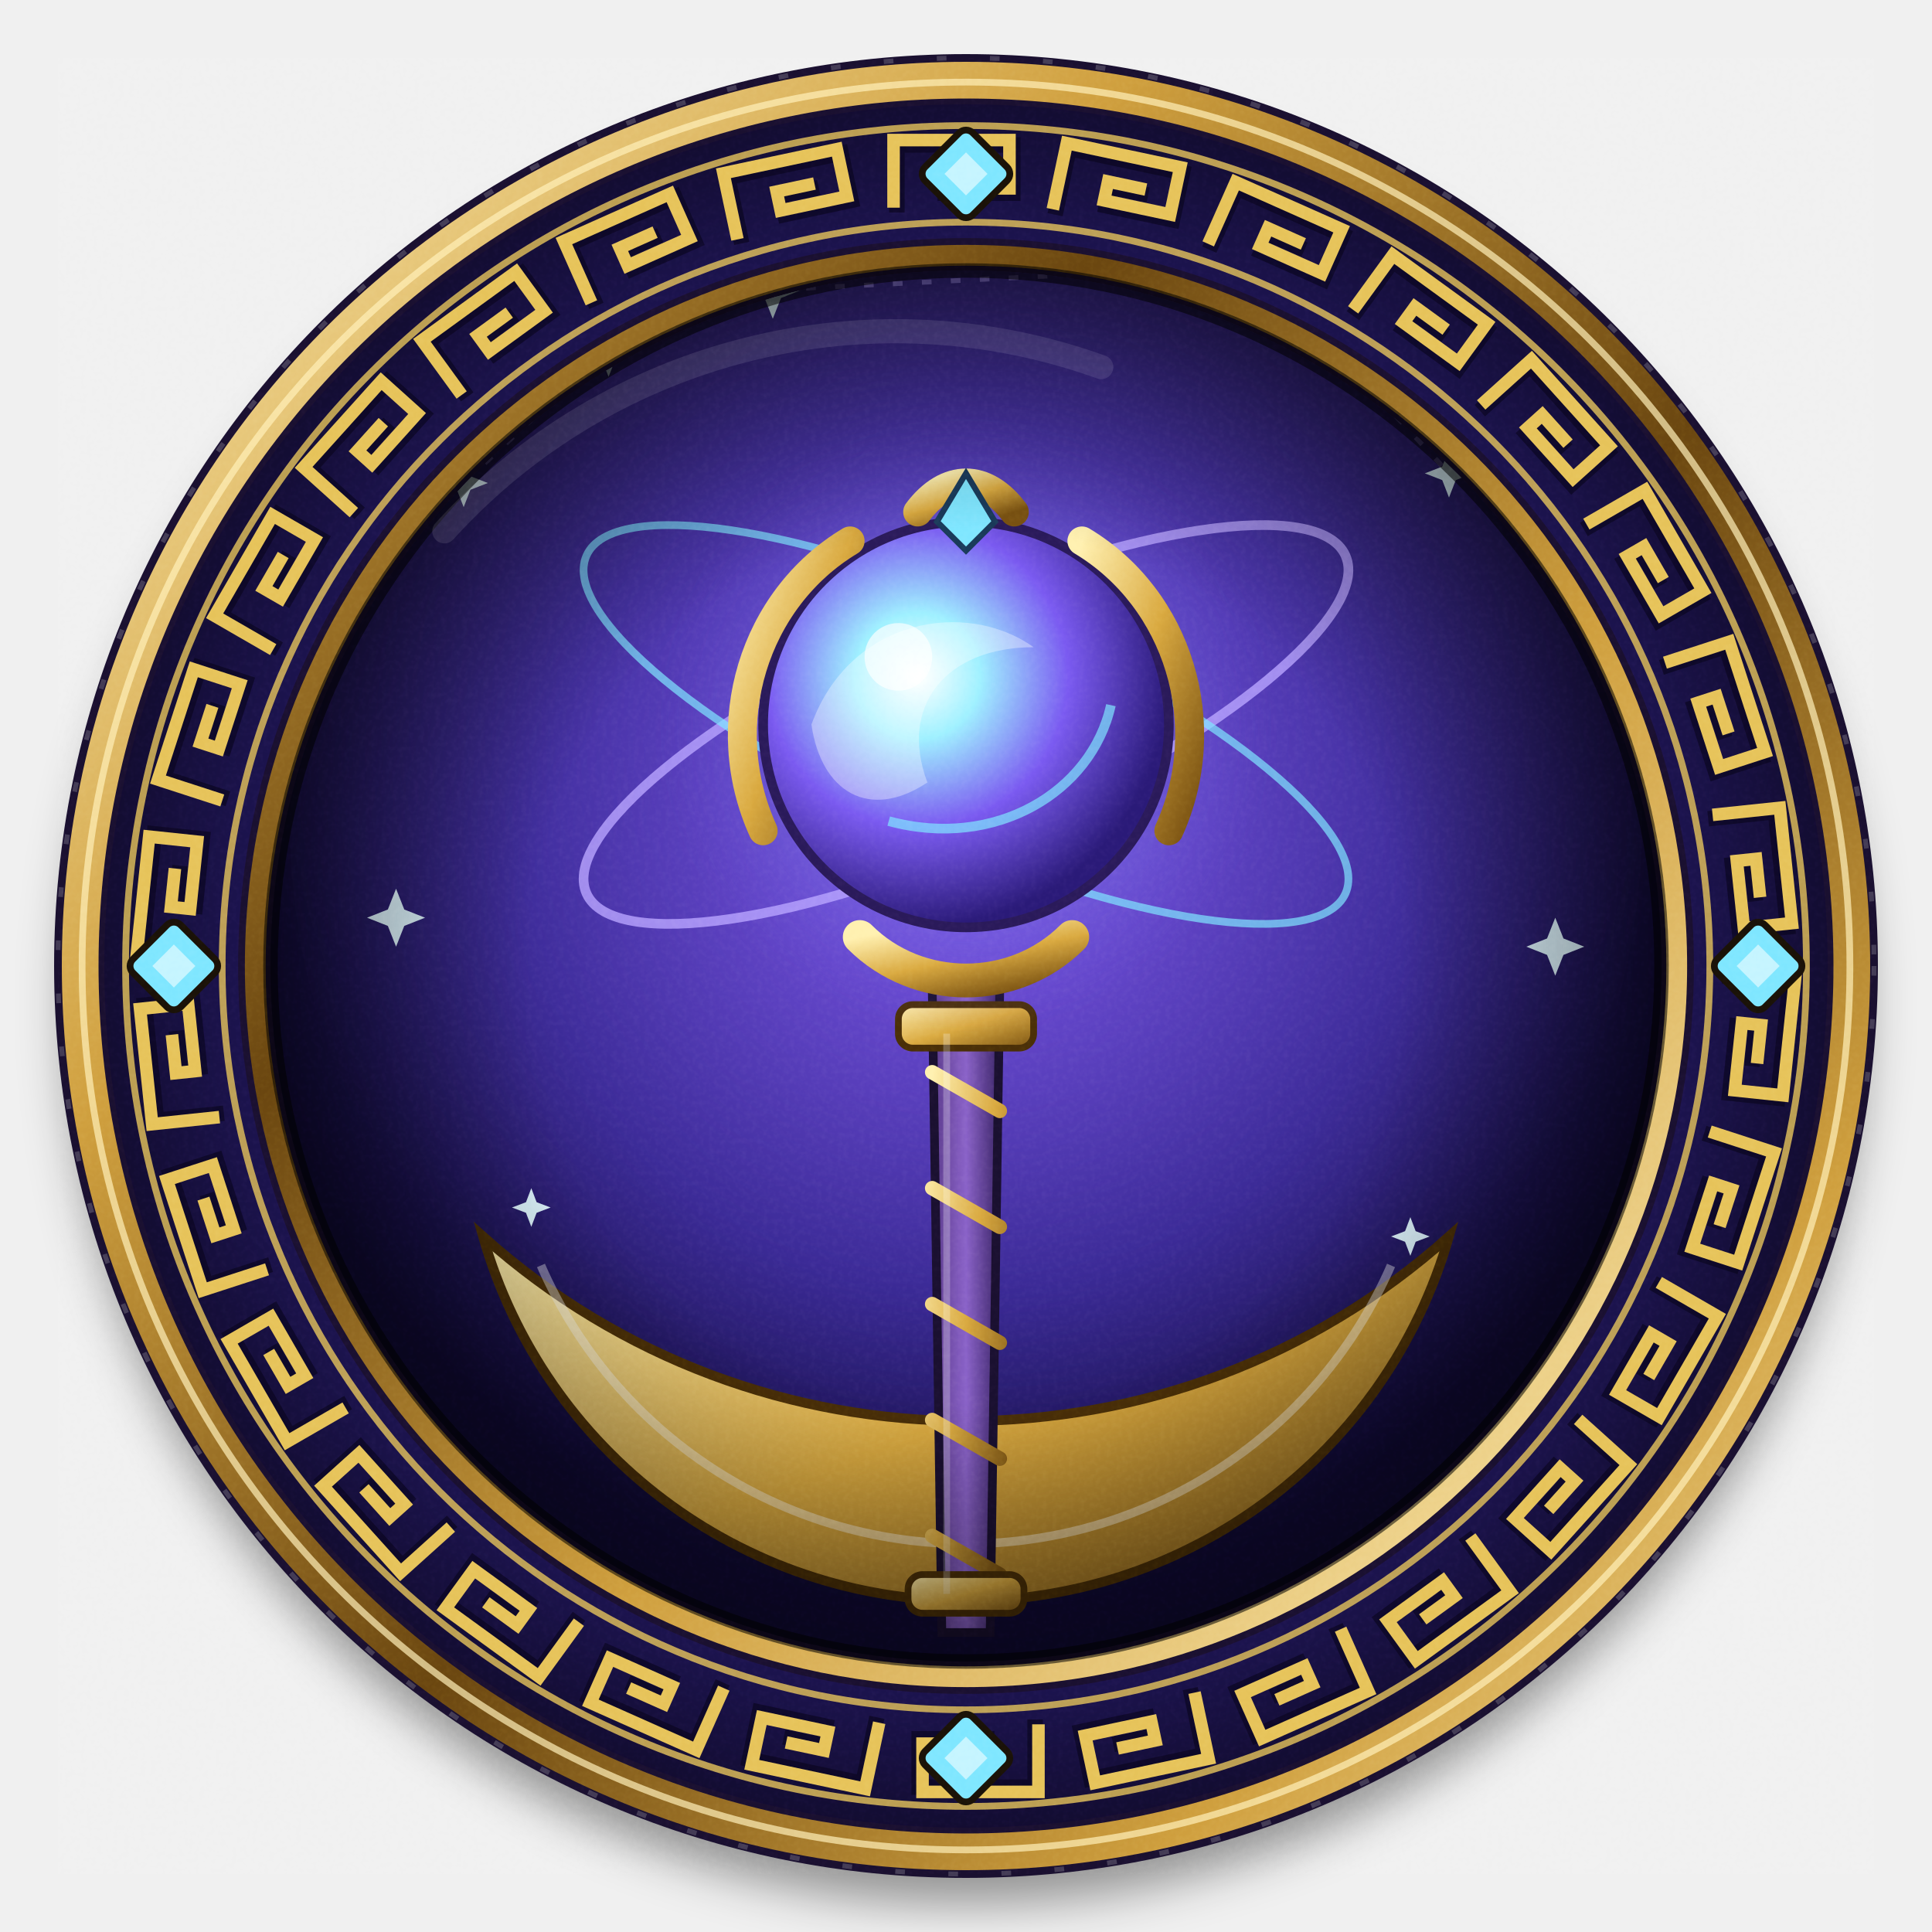
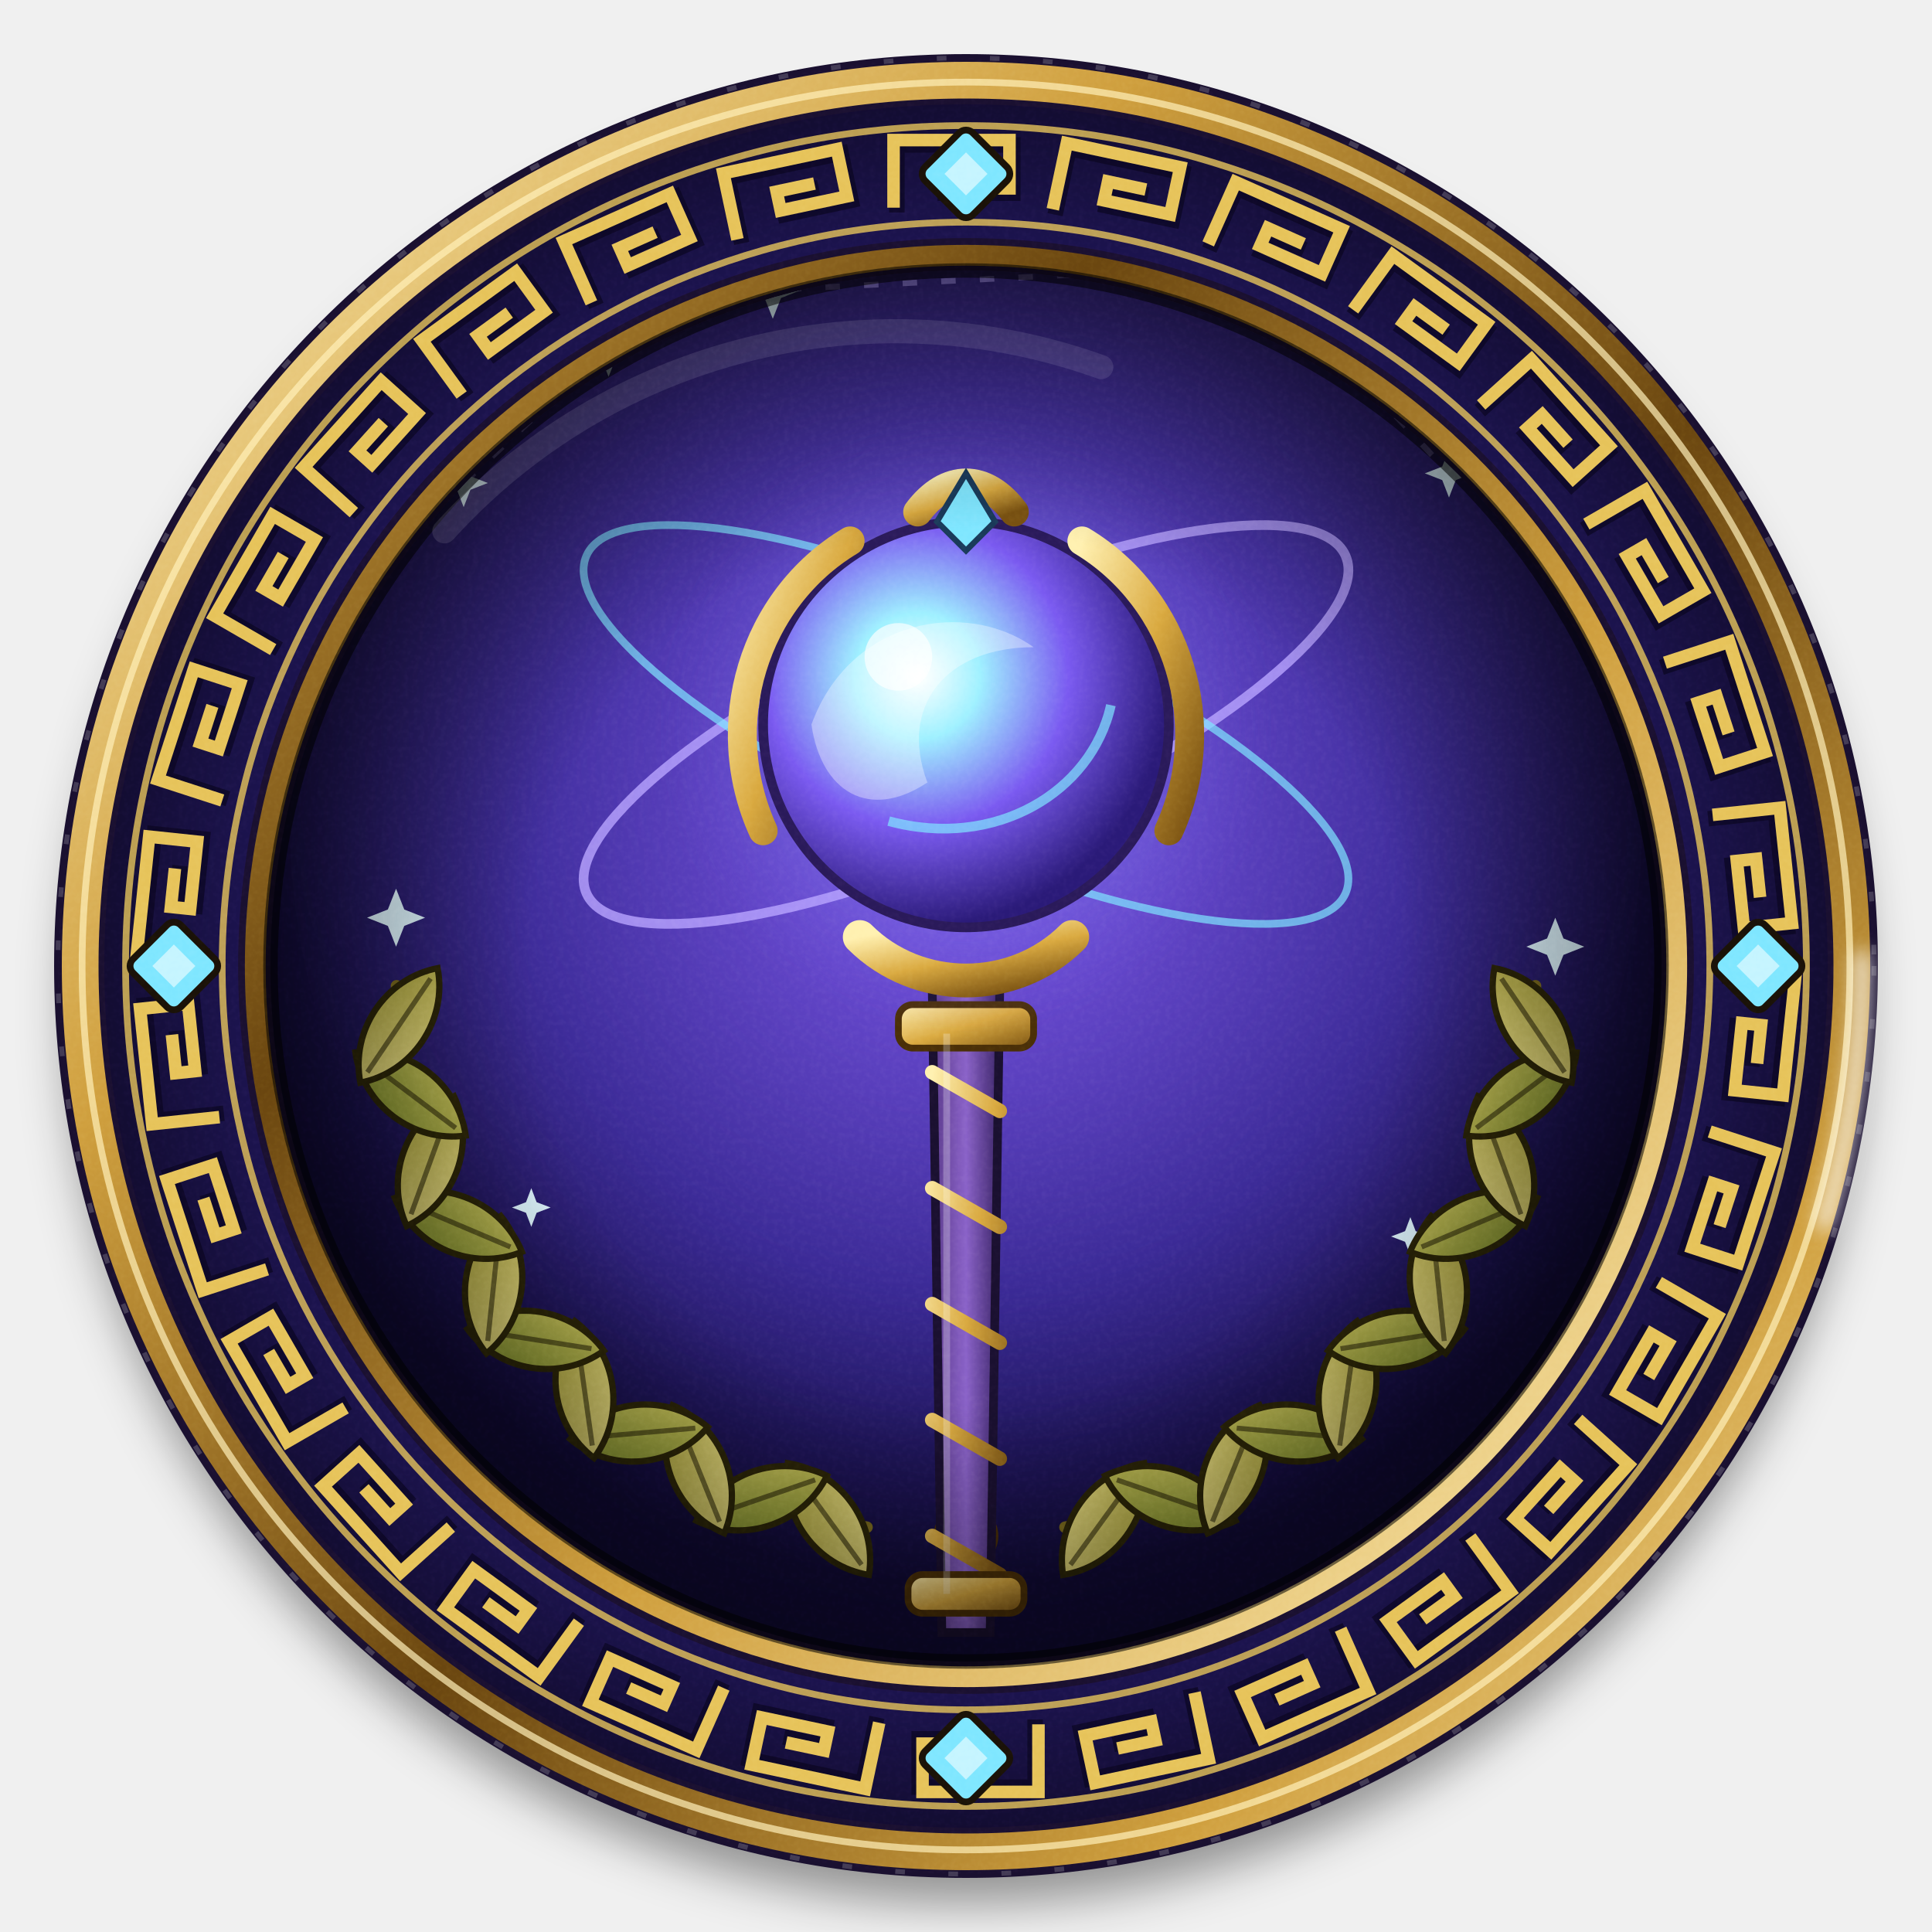
<svg xmlns="http://www.w3.org/2000/svg" width="400" height="400" viewBox="0 0 400 400" role="img" aria-label="Маг">
  <defs>
-     <style>.m-st{animation:m-st 3.4s ease-in-out infinite;transform-box:fill-box;transform-origin:center}@keyframes m-st{0%,100%{opacity:.3;transform:scale(.7)}50%{opacity:1;transform:scale(1.15)}}
+     <style>.m-br{transform-box:fill-box;transform-origin:center;animation:m-br 7s ease-in-out infinite alternate}@keyframes m-br{from{transform:translateY(1.5px) scale(.996)}to{transform:translateY(-2px) scale(1.012)}}.m-rim{transform-box:fill-box;transform-origin:center;animation:m-rim 8s linear infinite}@keyframes m-rim{to{transform:rotate(360deg)}}.m-gem{animation:m-gem 3s ease-in-out infinite}@keyframes m-gem{0%,100%{opacity:.7}50%{opacity:1}}.m-st{animation:m-st 3.4s ease-in-out infinite;transform-box:fill-box;transform-origin:center}@keyframes m-st{0%,100%{opacity:.3;transform:scale(.7)}50%{opacity:1;transform:scale(1.15)}}
+ .m-lf{transform-box:fill-box;transform-origin:50% 100%;animation:m-lf 4s ease-in-out infinite alternate}@keyframes m-lf{from{transform:rotate(-6deg)}to{transform:rotate(6deg)}}
+ .m-flow{animation:m-flow 2.4s linear infinite}@keyframes m-flow{to{stroke-dashoffset:-16}}
+ .m-pulse{transform-box:fill-box;transform-origin:center;animation:m-pulse 3.2s ease-in-out infinite alternate}@keyframes m-pulse{from{transform:scale(.96)}to{transform:scale(1.05)}}
.m-orb1{transform-box:fill-box;transform-origin:center;animation:m-o1 9s linear infinite}@keyframes m-o1{to{transform:rotate(360deg)}}
.m-orb2{transform-box:fill-box;transform-origin:center;animation:m-o1 13s linear infinite reverse}@media (prefers-reduced-motion:reduce){*{animation:none!important}}</style>
    <linearGradient id="m-metal" x1="0" y1="0" x2="1" y2="1">
      <stop offset="0" stop-color="#fff0b8" />
      <stop offset=".3" stop-color="#cf9f3e" />
      <stop offset=".55" stop-color="#6a4610" />
      <stop offset=".8" stop-color="#cf9f3e" />
      <stop offset="1" stop-color="#fff0b8" />
    </linearGradient>
    <linearGradient id="m-metal2" x1="1" y1="1" x2="0" y2="0">
      <stop offset="0" stop-color="#fff0b8" />
      <stop offset=".4" stop-color="#cf9f3e" />
      <stop offset=".7" stop-color="#6a4610" />
      <stop offset="1" stop-color="#cf9f3e" />
    </linearGradient>
    <radialGradient id="m-field" cx="200" cy="178" r="150" gradientUnits="userSpaceOnUse">
      <stop offset="0" stop-color="#6a4ad0" />
      <stop offset=".6" stop-color="#32248a" />
      <stop offset="1" stop-color="#100a34" />
    </radialGradient>
    <radialGradient id="m-vig" cx="200" cy="200" r="146" gradientUnits="userSpaceOnUse">
      <stop offset=".62" stop-color="#000" stop-opacity="0" />
      <stop offset="1" stop-color="#000" stop-opacity=".46" />
    </radialGradient>
    <radialGradient id="m-ringfill" cx="200" cy="200" r="180" gradientUnits="userSpaceOnUse">
      <stop offset=".78" stop-color="#1f1658" />
      <stop offset="1" stop-color="#120c30" />
    </radialGradient>
    <filter id="m-bl" x="-30%" y="-30%" width="160%" height="160%">
      <feGaussianBlur stdDeviation="5" />
    </filter>
    <filter id="m-bl2" x="-50%" y="-50%" width="200%" height="200%">
      <feGaussianBlur stdDeviation="2" />
    </filter>
    <filter id="m-grain" x="0" y="0" width="100%" height="100%">
      <feTurbulence type="fractalNoise" baseFrequency=".9" numOctaves="2" seed="4" />
      <feColorMatrix type="matrix" values="0 0 0 0 1  0 0 0 0 .95  0 0 0 0 .85  0 0 0 .7 -.28" />
    </filter>
    <clipPath id="m-clip">
      <circle cx="200" cy="200" r="144" />
    </clipPath>
+     <clipPath id="m-rim">
+       <circle cx="200" cy="200" r="188" />
+     </clipPath>
    <linearGradient id="m-gold" x1="0" y1="0" x2="1" y2="1">
      <stop offset="0" stop-color="#fff0b0" />
      <stop offset=".5" stop-color="#d9a940" />
      <stop offset="1" stop-color="#7a5212" />
+     </linearGradient>
+     <linearGradient id="m-leafA" x1="0" y1="0" x2="1" y2="1">
+       <stop offset="0" stop-color="#e8dc84" />
+       <stop offset="1" stop-color="#a8a03a" />
+     </linearGradient>
+     <linearGradient id="m-leafB" x1="0" y1="0" x2="1" y2="1">
+       <stop offset="0" stop-color="#c8c05a" />
+       <stop offset="1" stop-color="#7a8a2a" />
    </linearGradient>
    <linearGradient id="m-wood" x1="0" y1="0" x2="1" y2="0">
      <stop offset="0" stop-color="#5a3a8a" />
      <stop offset=".5" stop-color="#8a62c8" />
      <stop offset="1" stop-color="#3a2466" />
    </linearGradient>
    <radialGradient id="m-orb" cx="190" cy="140" r="52" gradientUnits="userSpaceOnUse">
      <stop offset="0" stop-color="#ffffff" />
      <stop offset=".25" stop-color="#9ff0ff" />
      <stop offset=".6" stop-color="#7a5af0" />
      <stop offset="1" stop-color="#2a1a78" />
    </radialGradient>
    <radialGradient id="m-aura">
      <stop offset="0" stop-color="#9ff0ff" stop-opacity=".55" />
      <stop offset="1" stop-color="#7a5af0" stop-opacity="0" />
    </radialGradient>
    <radialGradient id="m-sky" cx="200" cy="150" r="150" gradientUnits="userSpaceOnUse">
      <stop offset="0" stop-color="#8a62ff" stop-opacity=".45" />
      <stop offset="1" stop-color="#8a62ff" stop-opacity="0" />
    </radialGradient>
  </defs>
  <circle cx="200" cy="208" r="186" fill="#000" opacity=".4" filter="url(#m-bl)" />
  <circle cx="200" cy="200" r="188" fill="url(#m-metal)" />
  <circle cx="200" cy="200" r="188" fill="none" stroke="#1a1030" stroke-width="1.6" />
  <circle cx="200" cy="200" r="183" fill="none" stroke="#fff0b8" stroke-width="1.4" opacity=".7" />
  <circle cx="200" cy="200" r="179" fill="url(#m-ringfill)" stroke="#1a1030" stroke-width="1.2" />
  <circle cx="200" cy="200" r="174" fill="none" stroke="#e6c35a" stroke-width="1.4" opacity=".8" />
  <circle cx="200" cy="200" r="154" fill="none" stroke="#e6c35a" stroke-width="1.4" opacity=".8" />
  <g transform="translate(200.0 36.0) rotate(0.0)">
    <path d="M-15,7 V-7 H9 V3 H-5 V-1 H3" transform="translate(.7 1)" stroke="#0a0620" stroke-width="3.2" fill="none" opacity=".7" />
    <path d="M-15,7 V-7 H9 V3 H-5 V-1 H3" stroke="#e6c35a" stroke-width="2.6" fill="none" stroke-linejoin="miter" />
  </g>
  <g transform="translate(234.1 39.6) rotate(12.0)">
    <path d="M-15,7 V-7 H9 V3 H-5 V-1 H3" transform="translate(.7 1)" stroke="#0a0620" stroke-width="3.2" fill="none" opacity=".7" />
    <path d="M-15,7 V-7 H9 V3 H-5 V-1 H3" stroke="#e6c35a" stroke-width="2.6" fill="none" stroke-linejoin="miter" />
  </g>
  <g transform="translate(266.7 50.2) rotate(24.0)">
    <path d="M-15,7 V-7 H9 V3 H-5 V-1 H3" transform="translate(.7 1)" stroke="#0a0620" stroke-width="3.2" fill="none" opacity=".7" />
    <path d="M-15,7 V-7 H9 V3 H-5 V-1 H3" stroke="#e6c35a" stroke-width="2.6" fill="none" stroke-linejoin="miter" />
  </g>
  <g transform="translate(296.4 67.3) rotate(36.0)">
    <path d="M-15,7 V-7 H9 V3 H-5 V-1 H3" transform="translate(.7 1)" stroke="#0a0620" stroke-width="3.2" fill="none" opacity=".7" />
    <path d="M-15,7 V-7 H9 V3 H-5 V-1 H3" stroke="#e6c35a" stroke-width="2.6" fill="none" stroke-linejoin="miter" />
  </g>
  <g transform="translate(321.9 90.3) rotate(48.0)">
    <path d="M-15,7 V-7 H9 V3 H-5 V-1 H3" transform="translate(.7 1)" stroke="#0a0620" stroke-width="3.2" fill="none" opacity=".7" />
    <path d="M-15,7 V-7 H9 V3 H-5 V-1 H3" stroke="#e6c35a" stroke-width="2.6" fill="none" stroke-linejoin="miter" />
  </g>
  <g transform="translate(342.0 118.0) rotate(60.0)">
    <path d="M-15,7 V-7 H9 V3 H-5 V-1 H3" transform="translate(.7 1)" stroke="#0a0620" stroke-width="3.2" fill="none" opacity=".7" />
    <path d="M-15,7 V-7 H9 V3 H-5 V-1 H3" stroke="#e6c35a" stroke-width="2.6" fill="none" stroke-linejoin="miter" />
  </g>
  <g transform="translate(356.0 149.3) rotate(72.0)">
    <path d="M-15,7 V-7 H9 V3 H-5 V-1 H3" transform="translate(.7 1)" stroke="#0a0620" stroke-width="3.2" fill="none" opacity=".7" />
    <path d="M-15,7 V-7 H9 V3 H-5 V-1 H3" stroke="#e6c35a" stroke-width="2.6" fill="none" stroke-linejoin="miter" />
  </g>
  <g transform="translate(363.1 182.9) rotate(84.0)">
    <path d="M-15,7 V-7 H9 V3 H-5 V-1 H3" transform="translate(.7 1)" stroke="#0a0620" stroke-width="3.2" fill="none" opacity=".7" />
    <path d="M-15,7 V-7 H9 V3 H-5 V-1 H3" stroke="#e6c35a" stroke-width="2.6" fill="none" stroke-linejoin="miter" />
  </g>
  <g transform="translate(363.1 217.1) rotate(96.0)">
    <path d="M-15,7 V-7 H9 V3 H-5 V-1 H3" transform="translate(.7 1)" stroke="#0a0620" stroke-width="3.2" fill="none" opacity=".7" />
    <path d="M-15,7 V-7 H9 V3 H-5 V-1 H3" stroke="#e6c35a" stroke-width="2.6" fill="none" stroke-linejoin="miter" />
  </g>
  <g transform="translate(356.0 250.7) rotate(108.0)">
    <path d="M-15,7 V-7 H9 V3 H-5 V-1 H3" transform="translate(.7 1)" stroke="#0a0620" stroke-width="3.2" fill="none" opacity=".7" />
    <path d="M-15,7 V-7 H9 V3 H-5 V-1 H3" stroke="#e6c35a" stroke-width="2.6" fill="none" stroke-linejoin="miter" />
  </g>
  <g transform="translate(342.0 282.0) rotate(120.0)">
    <path d="M-15,7 V-7 H9 V3 H-5 V-1 H3" transform="translate(.7 1)" stroke="#0a0620" stroke-width="3.2" fill="none" opacity=".7" />
    <path d="M-15,7 V-7 H9 V3 H-5 V-1 H3" stroke="#e6c35a" stroke-width="2.6" fill="none" stroke-linejoin="miter" />
  </g>
  <g transform="translate(321.9 309.7) rotate(132.0)">
    <path d="M-15,7 V-7 H9 V3 H-5 V-1 H3" transform="translate(.7 1)" stroke="#0a0620" stroke-width="3.2" fill="none" opacity=".7" />
    <path d="M-15,7 V-7 H9 V3 H-5 V-1 H3" stroke="#e6c35a" stroke-width="2.6" fill="none" stroke-linejoin="miter" />
  </g>
  <g transform="translate(296.4 332.7) rotate(144.0)">
    <path d="M-15,7 V-7 H9 V3 H-5 V-1 H3" transform="translate(.7 1)" stroke="#0a0620" stroke-width="3.2" fill="none" opacity=".7" />
    <path d="M-15,7 V-7 H9 V3 H-5 V-1 H3" stroke="#e6c35a" stroke-width="2.6" fill="none" stroke-linejoin="miter" />
  </g>
  <g transform="translate(266.7 349.8) rotate(156.0)">
    <path d="M-15,7 V-7 H9 V3 H-5 V-1 H3" transform="translate(.7 1)" stroke="#0a0620" stroke-width="3.2" fill="none" opacity=".7" />
    <path d="M-15,7 V-7 H9 V3 H-5 V-1 H3" stroke="#e6c35a" stroke-width="2.6" fill="none" stroke-linejoin="miter" />
  </g>
  <g transform="translate(234.1 360.4) rotate(168.0)">
    <path d="M-15,7 V-7 H9 V3 H-5 V-1 H3" transform="translate(.7 1)" stroke="#0a0620" stroke-width="3.2" fill="none" opacity=".7" />
    <path d="M-15,7 V-7 H9 V3 H-5 V-1 H3" stroke="#e6c35a" stroke-width="2.6" fill="none" stroke-linejoin="miter" />
  </g>
  <g transform="translate(200.0 364.0) rotate(180.0)">
    <path d="M-15,7 V-7 H9 V3 H-5 V-1 H3" transform="translate(.7 1)" stroke="#0a0620" stroke-width="3.2" fill="none" opacity=".7" />
    <path d="M-15,7 V-7 H9 V3 H-5 V-1 H3" stroke="#e6c35a" stroke-width="2.6" fill="none" stroke-linejoin="miter" />
  </g>
  <g transform="translate(165.9 360.4) rotate(192.0)">
    <path d="M-15,7 V-7 H9 V3 H-5 V-1 H3" transform="translate(.7 1)" stroke="#0a0620" stroke-width="3.2" fill="none" opacity=".7" />
    <path d="M-15,7 V-7 H9 V3 H-5 V-1 H3" stroke="#e6c35a" stroke-width="2.6" fill="none" stroke-linejoin="miter" />
  </g>
  <g transform="translate(133.3 349.8) rotate(204.0)">
    <path d="M-15,7 V-7 H9 V3 H-5 V-1 H3" transform="translate(.7 1)" stroke="#0a0620" stroke-width="3.2" fill="none" opacity=".7" />
    <path d="M-15,7 V-7 H9 V3 H-5 V-1 H3" stroke="#e6c35a" stroke-width="2.6" fill="none" stroke-linejoin="miter" />
  </g>
  <g transform="translate(103.6 332.7) rotate(216.0)">
    <path d="M-15,7 V-7 H9 V3 H-5 V-1 H3" transform="translate(.7 1)" stroke="#0a0620" stroke-width="3.2" fill="none" opacity=".7" />
    <path d="M-15,7 V-7 H9 V3 H-5 V-1 H3" stroke="#e6c35a" stroke-width="2.6" fill="none" stroke-linejoin="miter" />
  </g>
  <g transform="translate(78.1 309.7) rotate(228.0)">
    <path d="M-15,7 V-7 H9 V3 H-5 V-1 H3" transform="translate(.7 1)" stroke="#0a0620" stroke-width="3.2" fill="none" opacity=".7" />
    <path d="M-15,7 V-7 H9 V3 H-5 V-1 H3" stroke="#e6c35a" stroke-width="2.6" fill="none" stroke-linejoin="miter" />
  </g>
  <g transform="translate(58.0 282.0) rotate(240.0)">
    <path d="M-15,7 V-7 H9 V3 H-5 V-1 H3" transform="translate(.7 1)" stroke="#0a0620" stroke-width="3.2" fill="none" opacity=".7" />
    <path d="M-15,7 V-7 H9 V3 H-5 V-1 H3" stroke="#e6c35a" stroke-width="2.6" fill="none" stroke-linejoin="miter" />
  </g>
  <g transform="translate(44.0 250.7) rotate(252.0)">
    <path d="M-15,7 V-7 H9 V3 H-5 V-1 H3" transform="translate(.7 1)" stroke="#0a0620" stroke-width="3.2" fill="none" opacity=".7" />
    <path d="M-15,7 V-7 H9 V3 H-5 V-1 H3" stroke="#e6c35a" stroke-width="2.6" fill="none" stroke-linejoin="miter" />
  </g>
  <g transform="translate(36.9 217.1) rotate(264.0)">
    <path d="M-15,7 V-7 H9 V3 H-5 V-1 H3" transform="translate(.7 1)" stroke="#0a0620" stroke-width="3.2" fill="none" opacity=".7" />
    <path d="M-15,7 V-7 H9 V3 H-5 V-1 H3" stroke="#e6c35a" stroke-width="2.6" fill="none" stroke-linejoin="miter" />
  </g>
  <g transform="translate(36.9 182.9) rotate(276.0)">
    <path d="M-15,7 V-7 H9 V3 H-5 V-1 H3" transform="translate(.7 1)" stroke="#0a0620" stroke-width="3.2" fill="none" opacity=".7" />
    <path d="M-15,7 V-7 H9 V3 H-5 V-1 H3" stroke="#e6c35a" stroke-width="2.6" fill="none" stroke-linejoin="miter" />
  </g>
  <g transform="translate(44.0 149.3) rotate(288.0)">
    <path d="M-15,7 V-7 H9 V3 H-5 V-1 H3" transform="translate(.7 1)" stroke="#0a0620" stroke-width="3.2" fill="none" opacity=".7" />
    <path d="M-15,7 V-7 H9 V3 H-5 V-1 H3" stroke="#e6c35a" stroke-width="2.6" fill="none" stroke-linejoin="miter" />
  </g>
  <g transform="translate(58.0 118.0) rotate(300.0)">
    <path d="M-15,7 V-7 H9 V3 H-5 V-1 H3" transform="translate(.7 1)" stroke="#0a0620" stroke-width="3.2" fill="none" opacity=".7" />
    <path d="M-15,7 V-7 H9 V3 H-5 V-1 H3" stroke="#e6c35a" stroke-width="2.6" fill="none" stroke-linejoin="miter" />
  </g>
  <g transform="translate(78.1 90.3) rotate(312.0)">
    <path d="M-15,7 V-7 H9 V3 H-5 V-1 H3" transform="translate(.7 1)" stroke="#0a0620" stroke-width="3.2" fill="none" opacity=".7" />
    <path d="M-15,7 V-7 H9 V3 H-5 V-1 H3" stroke="#e6c35a" stroke-width="2.6" fill="none" stroke-linejoin="miter" />
  </g>
  <g transform="translate(103.6 67.3) rotate(324.0)">
    <path d="M-15,7 V-7 H9 V3 H-5 V-1 H3" transform="translate(.7 1)" stroke="#0a0620" stroke-width="3.2" fill="none" opacity=".7" />
    <path d="M-15,7 V-7 H9 V3 H-5 V-1 H3" stroke="#e6c35a" stroke-width="2.6" fill="none" stroke-linejoin="miter" />
  </g>
  <g transform="translate(133.3 50.2) rotate(336.0)">
    <path d="M-15,7 V-7 H9 V3 H-5 V-1 H3" transform="translate(.7 1)" stroke="#0a0620" stroke-width="3.2" fill="none" opacity=".7" />
    <path d="M-15,7 V-7 H9 V3 H-5 V-1 H3" stroke="#e6c35a" stroke-width="2.6" fill="none" stroke-linejoin="miter" />
  </g>
  <g transform="translate(165.9 39.6) rotate(348.0)">
    <path d="M-15,7 V-7 H9 V3 H-5 V-1 H3" transform="translate(.7 1)" stroke="#0a0620" stroke-width="3.2" fill="none" opacity=".7" />
    <path d="M-15,7 V-7 H9 V3 H-5 V-1 H3" stroke="#e6c35a" stroke-width="2.6" fill="none" stroke-linejoin="miter" />
  </g>
  <circle cx="200" cy="200" r="150" fill="url(#m-metal2)" stroke="#1a1030" stroke-width="1.4" />
  <circle cx="200" cy="200" r="145" fill="#1a1030" />
  <circle cx="200" cy="200" r="144" fill="url(#m-field)" />
  <g clip-path="url(#m-clip)">
-     <circle cx="200" cy="170" r="140" fill="url(#m-sky)" />
-     <path d="M96,100 L126,72 L160,60 L240,56 L274,70 L300,98" fill="none" stroke="#b8a4ff" stroke-width="1" opacity=".5" stroke-dasharray="2 4" />
-     <path class="m-st" d="M0,-5 L1.4,-1.4 L5,0 L1.4,1.4 L0,5 L-1.4,1.4 L-5,0 L-1.4,-1.4 Z" transform="translate(96 100)" fill="#dff6ff" style="animation-delay:0.0s" />
-     <path class="m-st" d="M0,-6 L1.7,-1.7 L6,0 L1.7,1.7 L0,6 L-1.7,1.7 L-6,0 L-1.7,-1.7 Z" transform="translate(126 72)" fill="#dff6ff" style="animation-delay:-0.7s" />
-     <path class="m-st" d="M0,-5 L1.4,-1.4 L5,0 L1.4,1.4 L0,5 L-1.4,1.4 L-5,0 L-1.4,-1.4 Z" transform="translate(300 98)" fill="#dff6ff" style="animation-delay:-1.4s" />
-     <path class="m-st" d="M0,-5 L1.4,-1.4 L5,0 L1.4,1.4 L0,5 L-1.4,1.4 L-5,0 L-1.4,-1.4 Z" transform="translate(274 70)" fill="#dff6ff" style="animation-delay:-2.1s" />
-     <path class="m-st" d="M0,-6 L1.7,-1.7 L6,0 L1.7,1.7 L0,6 L-1.7,1.7 L-6,0 L-1.7,-1.7 Z" transform="translate(82 190)" fill="#dff6ff" style="animation-delay:-2.8s" />
-     <path class="m-st" d="M0,-6 L1.7,-1.7 L6,0 L1.7,1.7 L0,6 L-1.7,1.7 L-6,0 L-1.7,-1.7 Z" transform="translate(322 196)" fill="#dff6ff" style="animation-delay:-3.5s" />
-     <path class="m-st" d="M0,-4 L1.1,-1.1 L4,0 L1.1,1.1 L0,4 L-1.1,1.1 L-4,0 L-1.1,-1.1 Z" transform="translate(110 250)" fill="#dff6ff" style="animation-delay:-4.2s" />
-     <path class="m-st" d="M0,-4 L1.1,-1.1 L4,0 L1.1,1.1 L0,4 L-1.1,1.1 L-4,0 L-1.1,-1.1 Z" transform="translate(292 256)" fill="#dff6ff" style="animation-delay:-4.9s" />
-     <path class="m-st" d="M0,-6 L1.7,-1.7 L6,0 L1.7,1.7 L0,6 L-1.7,1.7 L-6,0 L-1.7,-1.7 Z" transform="translate(160 60)" fill="#dff6ff" style="animation-delay:-5.6s" />
-     <path class="m-st" d="M0,-5 L1.4,-1.4 L5,0 L1.4,1.4 L0,5 L-1.4,1.4 L-5,0 L-1.4,-1.4 Z" transform="translate(240 56)" fill="#dff6ff" style="animation-delay:-6.3s" />
-     <path d="M100,256 A104,104 0 0 0 300,256 A150,150 0 0 1 100,256 Z" fill="url(#m-gold)" stroke="#4a2f08" stroke-width="2" />
-     <path d="M112,262 A96,96 0 0 0 288,262" fill="none" stroke="#fff" stroke-width="1.8" opacity=".4" />
-     <g>
-       <path d="M193,204 L207,204 L205,338 L195,338 Z" fill="url(#m-wood)" stroke="#1a1030" stroke-width="1.8" />
-       <path d="M193,222 L207,230 M193,246 L207,254 M193,270 L207,278 M193,294 L207,302 M193,318 L207,326" stroke="url(#m-gold)" stroke-width="3" stroke-linecap="round" />
-       <rect x="186" y="208" width="28" height="9" rx="3" fill="url(#m-gold)" stroke="#4a2f08" stroke-width="1.4" />
-       <rect x="188" y="326" width="24" height="8" rx="3" fill="url(#m-gold)" stroke="#4a2f08" stroke-width="1.4" />
-       <path d="M196,214 V330" stroke="#fff" stroke-width="1.4" opacity=".25" />
-     </g>
-     <g>
-       <circle cx="200" cy="150" r="64" fill="url(#m-aura)" />
-       <ellipse cx="200" cy="150" rx="86" ry="24" transform="rotate(-24 200 150)" fill="none" stroke="#b8a4ff" stroke-width="2" opacity=".8" class="m-orb1" />
-       <ellipse cx="200" cy="150" rx="86" ry="24" transform="rotate(24 200 150)" fill="none" stroke="#7fe6ff" stroke-width="1.6" opacity=".7" class="m-orb2" />
-       <circle cx="200" cy="150" r="42" fill="url(#m-orb)" stroke="#2a1a5a" stroke-width="2" />
-       <path d="M168,150 C176,128 200,124 214,134 C196,134 186,146 192,162 C180,170 170,164 168,150 Z" fill="#fff" opacity=".35" />
-       <path d="M184,170 C206,176 226,164 230,146" fill="none" stroke="#7fe6ff" stroke-width="2" opacity=".7" />
-       <circle cx="186" cy="136" r="7" fill="#fff" opacity=".65" />
-       <path d="M158,172 C148,150 156,124 176,112" fill="none" stroke="url(#m-gold)" stroke-width="6" stroke-linecap="round" />
-       <path d="M242,172 C252,150 244,124 224,112" fill="none" stroke="url(#m-gold)" stroke-width="6" stroke-linecap="round" />
-       <path d="M178,194 C190,206 210,206 222,194" fill="none" stroke="url(#m-gold)" stroke-width="7" stroke-linecap="round" />
-       <path d="M190,106 C196,98 204,98 210,106" fill="none" stroke="url(#m-gold)" stroke-width="6" stroke-linecap="round" />
-       <path d="M200,98 L206,108 L200,114 L194,108 Z" fill="#7fe6ff" stroke="#1a3a5a" stroke-width="1.2" />
+     <g class="m-br">
+       <circle cx="200" cy="170" r="140" fill="url(#m-sky)" />
+       <path class="m-flow" d="M96,100 L126,72 L160,60 L240,56 L274,70 L300,98" fill="none" stroke="#b8a4ff" stroke-width="1.2" opacity=".6" stroke-dasharray="3 5" />
+       <g transform="translate(96 100)">
+         <path class="m-st" d="M0,-5 L1.4,-1.4 L5,0 L1.4,1.4 L0,5 L-1.4,1.4 L-5,0 L-1.4,-1.4 Z" fill="#dff6ff" style="animation-delay:0.0s" />
+       </g>
+       <g transform="translate(126 72)">
+         <path class="m-st" d="M0,-6 L1.7,-1.7 L6,0 L1.7,1.7 L0,6 L-1.7,1.7 L-6,0 L-1.7,-1.7 Z" fill="#dff6ff" style="animation-delay:-0.7s" />
+       </g>
+       <g transform="translate(300 98)">
+         <path class="m-st" d="M0,-5 L1.4,-1.4 L5,0 L1.4,1.4 L0,5 L-1.4,1.4 L-5,0 L-1.4,-1.4 Z" fill="#dff6ff" style="animation-delay:-1.4s" />
+       </g>
+       <g transform="translate(274 70)">
+         <path class="m-st" d="M0,-5 L1.4,-1.4 L5,0 L1.4,1.4 L0,5 L-1.4,1.4 L-5,0 L-1.4,-1.4 Z" fill="#dff6ff" style="animation-delay:-2.1s" />
+       </g>
+       <g transform="translate(82 190)">
+         <path class="m-st" d="M0,-6 L1.7,-1.7 L6,0 L1.7,1.7 L0,6 L-1.7,1.7 L-6,0 L-1.7,-1.7 Z" fill="#dff6ff" style="animation-delay:-2.8s" />
+       </g>
+       <g transform="translate(322 196)">
+         <path class="m-st" d="M0,-6 L1.7,-1.7 L6,0 L1.7,1.7 L0,6 L-1.7,1.7 L-6,0 L-1.7,-1.7 Z" fill="#dff6ff" style="animation-delay:-3.5s" />
+       </g>
+       <g transform="translate(110 250)">
+         <path class="m-st" d="M0,-4 L1.1,-1.1 L4,0 L1.1,1.1 L0,4 L-1.1,1.1 L-4,0 L-1.1,-1.1 Z" fill="#dff6ff" style="animation-delay:-4.2s" />
+       </g>
+       <g transform="translate(292 256)">
+         <path class="m-st" d="M0,-4 L1.1,-1.1 L4,0 L1.1,1.1 L0,4 L-1.1,1.1 L-4,0 L-1.1,-1.1 Z" fill="#dff6ff" style="animation-delay:-4.9s" />
+       </g>
+       <g transform="translate(160 60)">
+         <path class="m-st" d="M0,-6 L1.7,-1.7 L6,0 L1.7,1.7 L0,6 L-1.7,1.7 L-6,0 L-1.7,-1.7 Z" fill="#dff6ff" style="animation-delay:-5.6s" />
+       </g>
+       <g transform="translate(240 56)">
+         <path class="m-st" d="M0,-5 L1.4,-1.4 L5,0 L1.4,1.4 L0,5 L-1.4,1.4 L-5,0 L-1.4,-1.4 Z" fill="#dff6ff" style="animation-delay:-6.3s" />
+       </g>
+       <path d="M179.5,316.2 A118,118 0 0 1 82.1,204.1" fill="none" stroke="#7a6a1e" stroke-width="2.4" stroke-linecap="round" />
+       <g transform="translate(171.5 314.5) rotate(144) scale(1.3)">
+         <path class="m-lf" d="M0,-11 C6,-5 6,5 0,11 C-6,5 -6,-5 0,-11 Z" fill="url(#m-leafA)" stroke="#2a2408" stroke-width="1" style="animation-delay:0.0s" />
+         <path d="M0,-9 V9" stroke="#2a2408" stroke-width=".8" opacity=".6" />
+       </g>
+       <g transform="translate(157.7 310.2) rotate(71) scale(1.3)">
+         <path class="m-lf" d="M0,-11 C6,-5 6,5 0,11 C-6,5 -6,-5 0,-11 Z" fill="url(#m-leafB)" stroke="#2a2408" stroke-width="1" style="animation-delay:-0.5s" />
+         <path d="M0,-9 V9" stroke="#2a2408" stroke-width=".8" opacity=".6" />
+       </g>
+       <g transform="translate(144.6 304.2) rotate(158) scale(1.3)">
+         <path class="m-lf" d="M0,-11 C6,-5 6,5 0,11 C-6,5 -6,-5 0,-11 Z" fill="url(#m-leafA)" stroke="#2a2408" stroke-width="1" style="animation-delay:-1.0s" />
+         <path d="M0,-9 V9" stroke="#2a2408" stroke-width=".8" opacity=".6" />
+       </g>
+       <g transform="translate(132.3 296.7) rotate(85) scale(1.3)">
+         <path class="m-lf" d="M0,-11 C6,-5 6,5 0,11 C-6,5 -6,-5 0,-11 Z" fill="url(#m-leafB)" stroke="#2a2408" stroke-width="1" style="animation-delay:-1.5s" />
+         <path d="M0,-9 V9" stroke="#2a2408" stroke-width=".8" opacity=".6" />
+       </g>
+       <g transform="translate(121.0 287.7) rotate(172) scale(1.3)">
+         <path class="m-lf" d="M0,-11 C6,-5 6,5 0,11 C-6,5 -6,-5 0,-11 Z" fill="url(#m-leafA)" stroke="#2a2408" stroke-width="1" style="animation-delay:-2.0s" />
+         <path d="M0,-9 V9" stroke="#2a2408" stroke-width=".8" opacity=".6" />
+       </g>
+       <g transform="translate(110.9 277.4) rotate(99) scale(1.3)">
+         <path class="m-lf" d="M0,-11 C6,-5 6,5 0,11 C-6,5 -6,-5 0,-11 Z" fill="url(#m-leafB)" stroke="#2a2408" stroke-width="1" style="animation-delay:-2.5s" />
+         <path d="M0,-9 V9" stroke="#2a2408" stroke-width=".8" opacity=".6" />
+       </g>
+       <g transform="translate(102.2 266.0) rotate(186) scale(1.3)">
+         <path class="m-lf" d="M0,-11 C6,-5 6,5 0,11 C-6,5 -6,-5 0,-11 Z" fill="url(#m-leafA)" stroke="#2a2408" stroke-width="1" style="animation-delay:-3.0s" />
+         <path d="M0,-9 V9" stroke="#2a2408" stroke-width=".8" opacity=".6" />
+       </g>
+       <g transform="translate(94.9 253.6) rotate(113) scale(1.3)">
+         <path class="m-lf" d="M0,-11 C6,-5 6,5 0,11 C-6,5 -6,-5 0,-11 Z" fill="url(#m-leafB)" stroke="#2a2408" stroke-width="1" style="animation-delay:-3.5s" />
+         <path d="M0,-9 V9" stroke="#2a2408" stroke-width=".8" opacity=".6" />
+       </g>
+       <g transform="translate(89.1 240.4) rotate(200) scale(1.3)">
+         <path class="m-lf" d="M0,-11 C6,-5 6,5 0,11 C-6,5 -6,-5 0,-11 Z" fill="url(#m-leafA)" stroke="#2a2408" stroke-width="1" style="animation-delay:-4.0s" />
+         <path d="M0,-9 V9" stroke="#2a2408" stroke-width=".8" opacity=".6" />
+       </g>
+       <g transform="translate(85.0 226.5) rotate(127) scale(1.3)">
+         <path class="m-lf" d="M0,-11 C6,-5 6,5 0,11 C-6,5 -6,-5 0,-11 Z" fill="url(#m-leafB)" stroke="#2a2408" stroke-width="1" style="animation-delay:-4.5s" />
+         <path d="M0,-9 V9" stroke="#2a2408" stroke-width=".8" opacity=".6" />
+       </g>
+       <g transform="translate(82.6 212.3) rotate(214) scale(1.3)">
+         <path class="m-lf" d="M0,-11 C6,-5 6,5 0,11 C-6,5 -6,-5 0,-11 Z" fill="url(#m-leafA)" stroke="#2a2408" stroke-width="1" style="animation-delay:-5.0s" />
+         <path d="M0,-9 V9" stroke="#2a2408" stroke-width=".8" opacity=".6" />
+       </g>
+       <g transform="translate(400,0) scale(-1,1)">
+         <path d="M179.5,316.2 A118,118 0 0 1 82.1,204.1" fill="none" stroke="#7a6a1e" stroke-width="2.4" stroke-linecap="round" />
+         <g transform="translate(171.5 314.5) rotate(144) scale(1.3)">
+           <path class="m-lf" d="M0,-11 C6,-5 6,5 0,11 C-6,5 -6,-5 0,-11 Z" fill="url(#m-leafA)" stroke="#2a2408" stroke-width="1" style="animation-delay:0.0s" />
+           <path d="M0,-9 V9" stroke="#2a2408" stroke-width=".8" opacity=".6" />
+         </g>
+         <g transform="translate(157.7 310.2) rotate(71) scale(1.3)">
+           <path class="m-lf" d="M0,-11 C6,-5 6,5 0,11 C-6,5 -6,-5 0,-11 Z" fill="url(#m-leafB)" stroke="#2a2408" stroke-width="1" style="animation-delay:-0.5s" />
+           <path d="M0,-9 V9" stroke="#2a2408" stroke-width=".8" opacity=".6" />
+         </g>
+         <g transform="translate(144.6 304.2) rotate(158) scale(1.3)">
+           <path class="m-lf" d="M0,-11 C6,-5 6,5 0,11 C-6,5 -6,-5 0,-11 Z" fill="url(#m-leafA)" stroke="#2a2408" stroke-width="1" style="animation-delay:-1.0s" />
+           <path d="M0,-9 V9" stroke="#2a2408" stroke-width=".8" opacity=".6" />
+         </g>
+         <g transform="translate(132.3 296.7) rotate(85) scale(1.3)">
+           <path class="m-lf" d="M0,-11 C6,-5 6,5 0,11 C-6,5 -6,-5 0,-11 Z" fill="url(#m-leafB)" stroke="#2a2408" stroke-width="1" style="animation-delay:-1.5s" />
+           <path d="M0,-9 V9" stroke="#2a2408" stroke-width=".8" opacity=".6" />
+         </g>
+         <g transform="translate(121.0 287.7) rotate(172) scale(1.3)">
+           <path class="m-lf" d="M0,-11 C6,-5 6,5 0,11 C-6,5 -6,-5 0,-11 Z" fill="url(#m-leafA)" stroke="#2a2408" stroke-width="1" style="animation-delay:-2.0s" />
+           <path d="M0,-9 V9" stroke="#2a2408" stroke-width=".8" opacity=".6" />
+         </g>
+         <g transform="translate(110.9 277.4) rotate(99) scale(1.3)">
+           <path class="m-lf" d="M0,-11 C6,-5 6,5 0,11 C-6,5 -6,-5 0,-11 Z" fill="url(#m-leafB)" stroke="#2a2408" stroke-width="1" style="animation-delay:-2.5s" />
+           <path d="M0,-9 V9" stroke="#2a2408" stroke-width=".8" opacity=".6" />
+         </g>
+         <g transform="translate(102.2 266.0) rotate(186) scale(1.3)">
+           <path class="m-lf" d="M0,-11 C6,-5 6,5 0,11 C-6,5 -6,-5 0,-11 Z" fill="url(#m-leafA)" stroke="#2a2408" stroke-width="1" style="animation-delay:-3.0s" />
+           <path d="M0,-9 V9" stroke="#2a2408" stroke-width=".8" opacity=".6" />
+         </g>
+         <g transform="translate(94.9 253.6) rotate(113) scale(1.3)">
+           <path class="m-lf" d="M0,-11 C6,-5 6,5 0,11 C-6,5 -6,-5 0,-11 Z" fill="url(#m-leafB)" stroke="#2a2408" stroke-width="1" style="animation-delay:-3.5s" />
+           <path d="M0,-9 V9" stroke="#2a2408" stroke-width=".8" opacity=".6" />
+         </g>
+         <g transform="translate(89.1 240.4) rotate(200) scale(1.3)">
+           <path class="m-lf" d="M0,-11 C6,-5 6,5 0,11 C-6,5 -6,-5 0,-11 Z" fill="url(#m-leafA)" stroke="#2a2408" stroke-width="1" style="animation-delay:-4.0s" />
+           <path d="M0,-9 V9" stroke="#2a2408" stroke-width=".8" opacity=".6" />
+         </g>
+         <g transform="translate(85.0 226.5) rotate(127) scale(1.3)">
+           <path class="m-lf" d="M0,-11 C6,-5 6,5 0,11 C-6,5 -6,-5 0,-11 Z" fill="url(#m-leafB)" stroke="#2a2408" stroke-width="1" style="animation-delay:-4.5s" />
+           <path d="M0,-9 V9" stroke="#2a2408" stroke-width=".8" opacity=".6" />
+         </g>
+         <g transform="translate(82.6 212.3) rotate(214) scale(1.3)">
+           <path class="m-lf" d="M0,-11 C6,-5 6,5 0,11 C-6,5 -6,-5 0,-11 Z" fill="url(#m-leafA)" stroke="#2a2408" stroke-width="1" style="animation-delay:-5.0s" />
+           <path d="M0,-9 V9" stroke="#2a2408" stroke-width=".8" opacity=".6" />
+         </g>
+       </g>
+       <circle cx="200" cy="318" r="6" fill="url(#m-gold)" stroke="#4a2f08" stroke-width="1.4" />
+       <g>
+         <path d="M193,204 L207,204 L205,338 L195,338 Z" fill="url(#m-wood)" stroke="#1a1030" stroke-width="1.8" />
+         <path d="M193,222 L207,230 M193,246 L207,254 M193,270 L207,278 M193,294 L207,302 M193,318 L207,326" stroke="url(#m-gold)" stroke-width="3" stroke-linecap="round" />
+         <rect x="186" y="208" width="28" height="9" rx="3" fill="url(#m-gold)" stroke="#4a2f08" stroke-width="1.4" />
+         <rect x="188" y="326" width="24" height="8" rx="3" fill="url(#m-gold)" stroke="#4a2f08" stroke-width="1.4" />
+         <path d="M196,214 V330" stroke="#fff" stroke-width="1.4" opacity=".25" />
+       </g>
+       <g>
+         <circle cx="200" cy="150" r="64" fill="url(#m-aura)" />
+         <ellipse cx="200" cy="150" rx="86" ry="24" transform="rotate(-24 200 150)" fill="none" stroke="#b8a4ff" stroke-width="2" opacity=".8" class="m-orb1" />
+         <ellipse cx="200" cy="150" rx="86" ry="24" transform="rotate(24 200 150)" fill="none" stroke="#7fe6ff" stroke-width="1.6" opacity=".7" class="m-orb2" />
+         <circle class="m-pulse" cx="200" cy="150" r="42" fill="url(#m-orb)" stroke="#2a1a5a" stroke-width="2" />
+         <path d="M168,150 C176,128 200,124 214,134 C196,134 186,146 192,162 C180,170 170,164 168,150 Z" fill="#fff" opacity=".35" />
+         <path d="M184,170 C206,176 226,164 230,146" fill="none" stroke="#7fe6ff" stroke-width="2" opacity=".7" />
+         <circle cx="186" cy="136" r="7" fill="#fff" opacity=".65" />
+         <path d="M158,172 C148,150 156,124 176,112" fill="none" stroke="url(#m-gold)" stroke-width="6" stroke-linecap="round" />
+         <path d="M242,172 C252,150 244,124 224,112" fill="none" stroke="url(#m-gold)" stroke-width="6" stroke-linecap="round" />
+         <path d="M178,194 C190,206 210,206 222,194" fill="none" stroke="url(#m-gold)" stroke-width="7" stroke-linecap="round" />
+         <path d="M190,106 C196,98 204,98 210,106" fill="none" stroke="url(#m-gold)" stroke-width="6" stroke-linecap="round" />
+         <path d="M200,98 L206,108 L200,114 L194,108 Z" fill="#7fe6ff" stroke="#1a3a5a" stroke-width="1.2" />
+       </g>
    </g>
  </g>
  <circle cx="200" cy="200" r="144" fill="url(#m-vig)" />
  <circle cx="200" cy="200" r="144" fill="none" stroke="#000" stroke-opacity=".55" stroke-width="3" />
  <path d="M92,110 A126,126 0 0 1 228,76" fill="none" stroke="#fff" stroke-width="5" stroke-linecap="round" opacity=".10" />
-   <g transform="translate(200.0 36.0) rotate(45)">
+   <g class="m-gem" style="animation-delay:0.0s" transform="translate(200.0 36.0) rotate(45)">
    <rect x="-7" y="-7" width="14" height="14" rx="2" fill="#7fe6ff" stroke="#1a1208" stroke-width="1.4" />
    <rect x="-3.15" y="-3.15" width="6.3" height="6.3" fill="#fff" opacity=".55" />
  </g>
-   <g transform="translate(364.0 200.0) rotate(45)">
+   <g class="m-gem" style="animation-delay:0.75s" transform="translate(364.0 200.0) rotate(45)">
    <rect x="-7" y="-7" width="14" height="14" rx="2" fill="#7fe6ff" stroke="#1a1208" stroke-width="1.4" />
    <rect x="-3.15" y="-3.15" width="6.3" height="6.3" fill="#fff" opacity=".55" />
  </g>
-   <g transform="translate(200.0 364.0) rotate(45)">
+   <g class="m-gem" style="animation-delay:1.5s" transform="translate(200.0 364.0) rotate(45)">
    <rect x="-7" y="-7" width="14" height="14" rx="2" fill="#7fe6ff" stroke="#1a1208" stroke-width="1.4" />
    <rect x="-3.15" y="-3.15" width="6.3" height="6.3" fill="#fff" opacity=".55" />
  </g>
-   <g transform="translate(36.0 200.0) rotate(45)">
+   <g class="m-gem" style="animation-delay:2.25s" transform="translate(36.0 200.0) rotate(45)">
    <rect x="-7" y="-7" width="14" height="14" rx="2" fill="#7fe6ff" stroke="#1a1208" stroke-width="1.4" />
    <rect x="-3.15" y="-3.15" width="6.3" height="6.3" fill="#fff" opacity=".55" />
  </g>
  <circle cx="200" cy="200" r="188" fill="none" stroke="#fff" stroke-opacity=".18" stroke-width="1" stroke-dasharray="2 9" />
-   <circle cx="200" cy="200" r="188" filter="url(#m-grain)" opacity=".35" style="mix-blend-mode:soft-light" />
+   <circle cx="200" cy="200" r="188" filter="url(#m-grain)" opacity=".35" clip-path="url(#m-rim)" style="mix-blend-mode:soft-light" />
+   <circle class="m-rim" cx="200" cy="200" r="185.5" fill="none" stroke="#fff" stroke-width="3.2" stroke-linecap="round" stroke-dasharray="54 1110" opacity=".85" filter="url(#m-bl2)" />
</svg>
